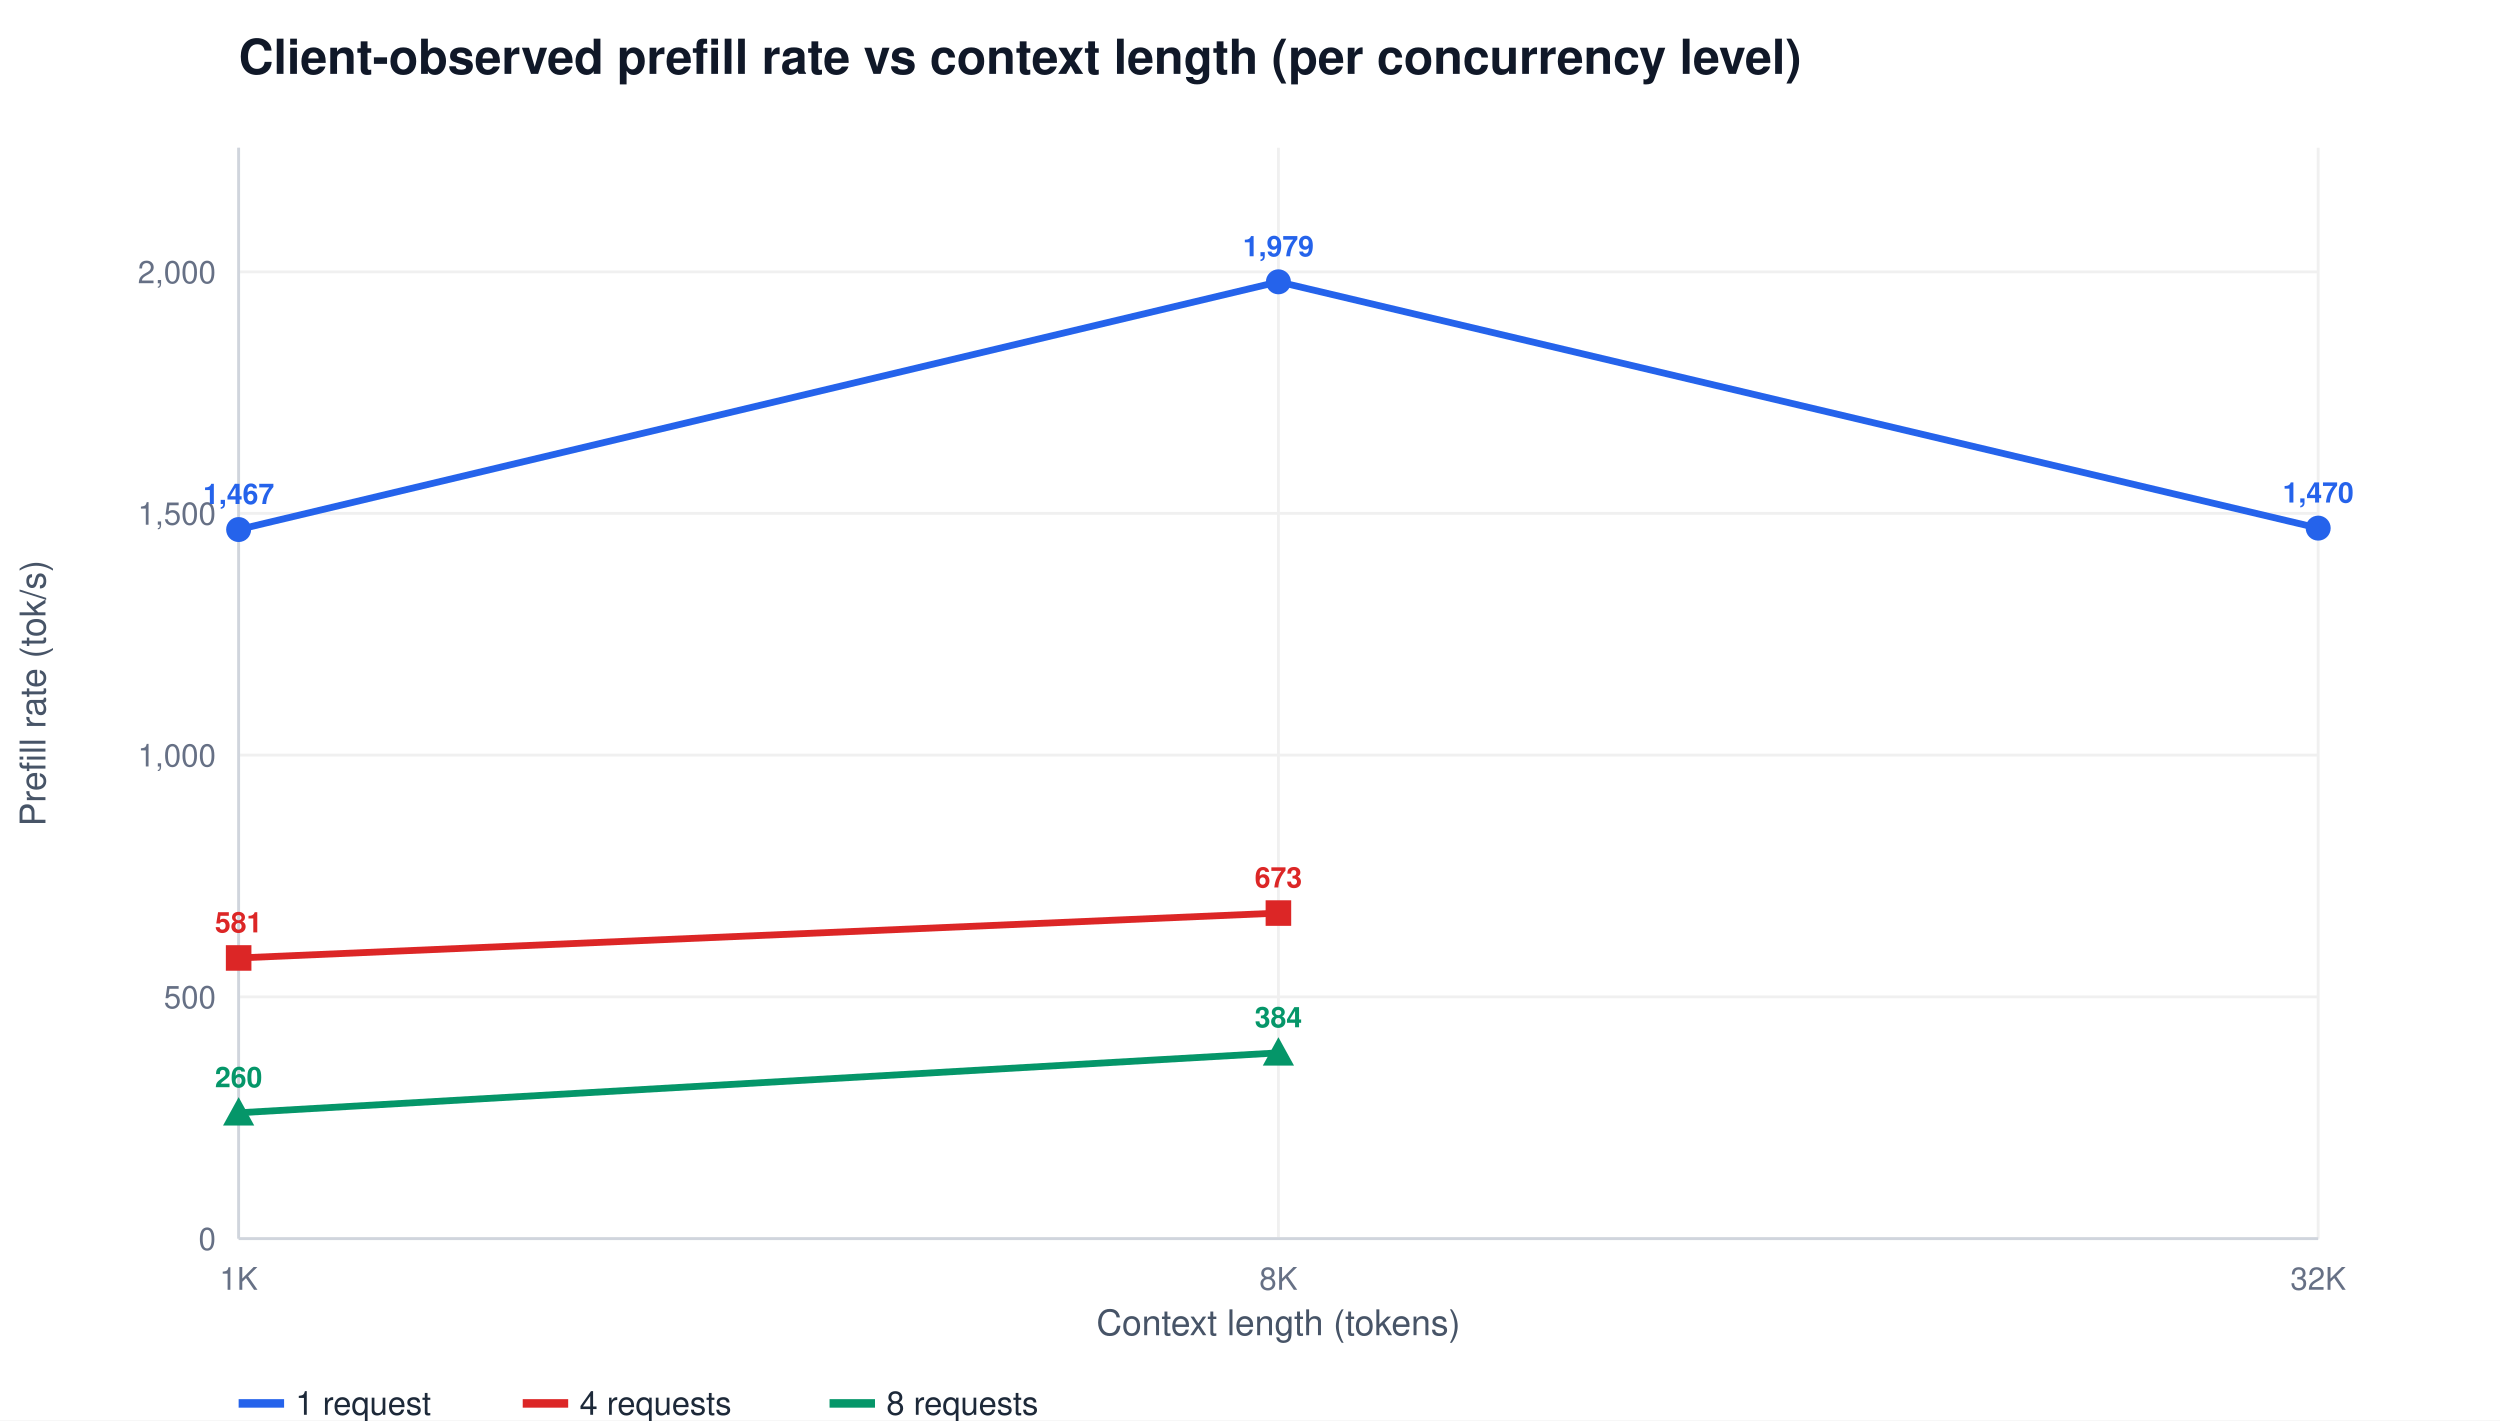
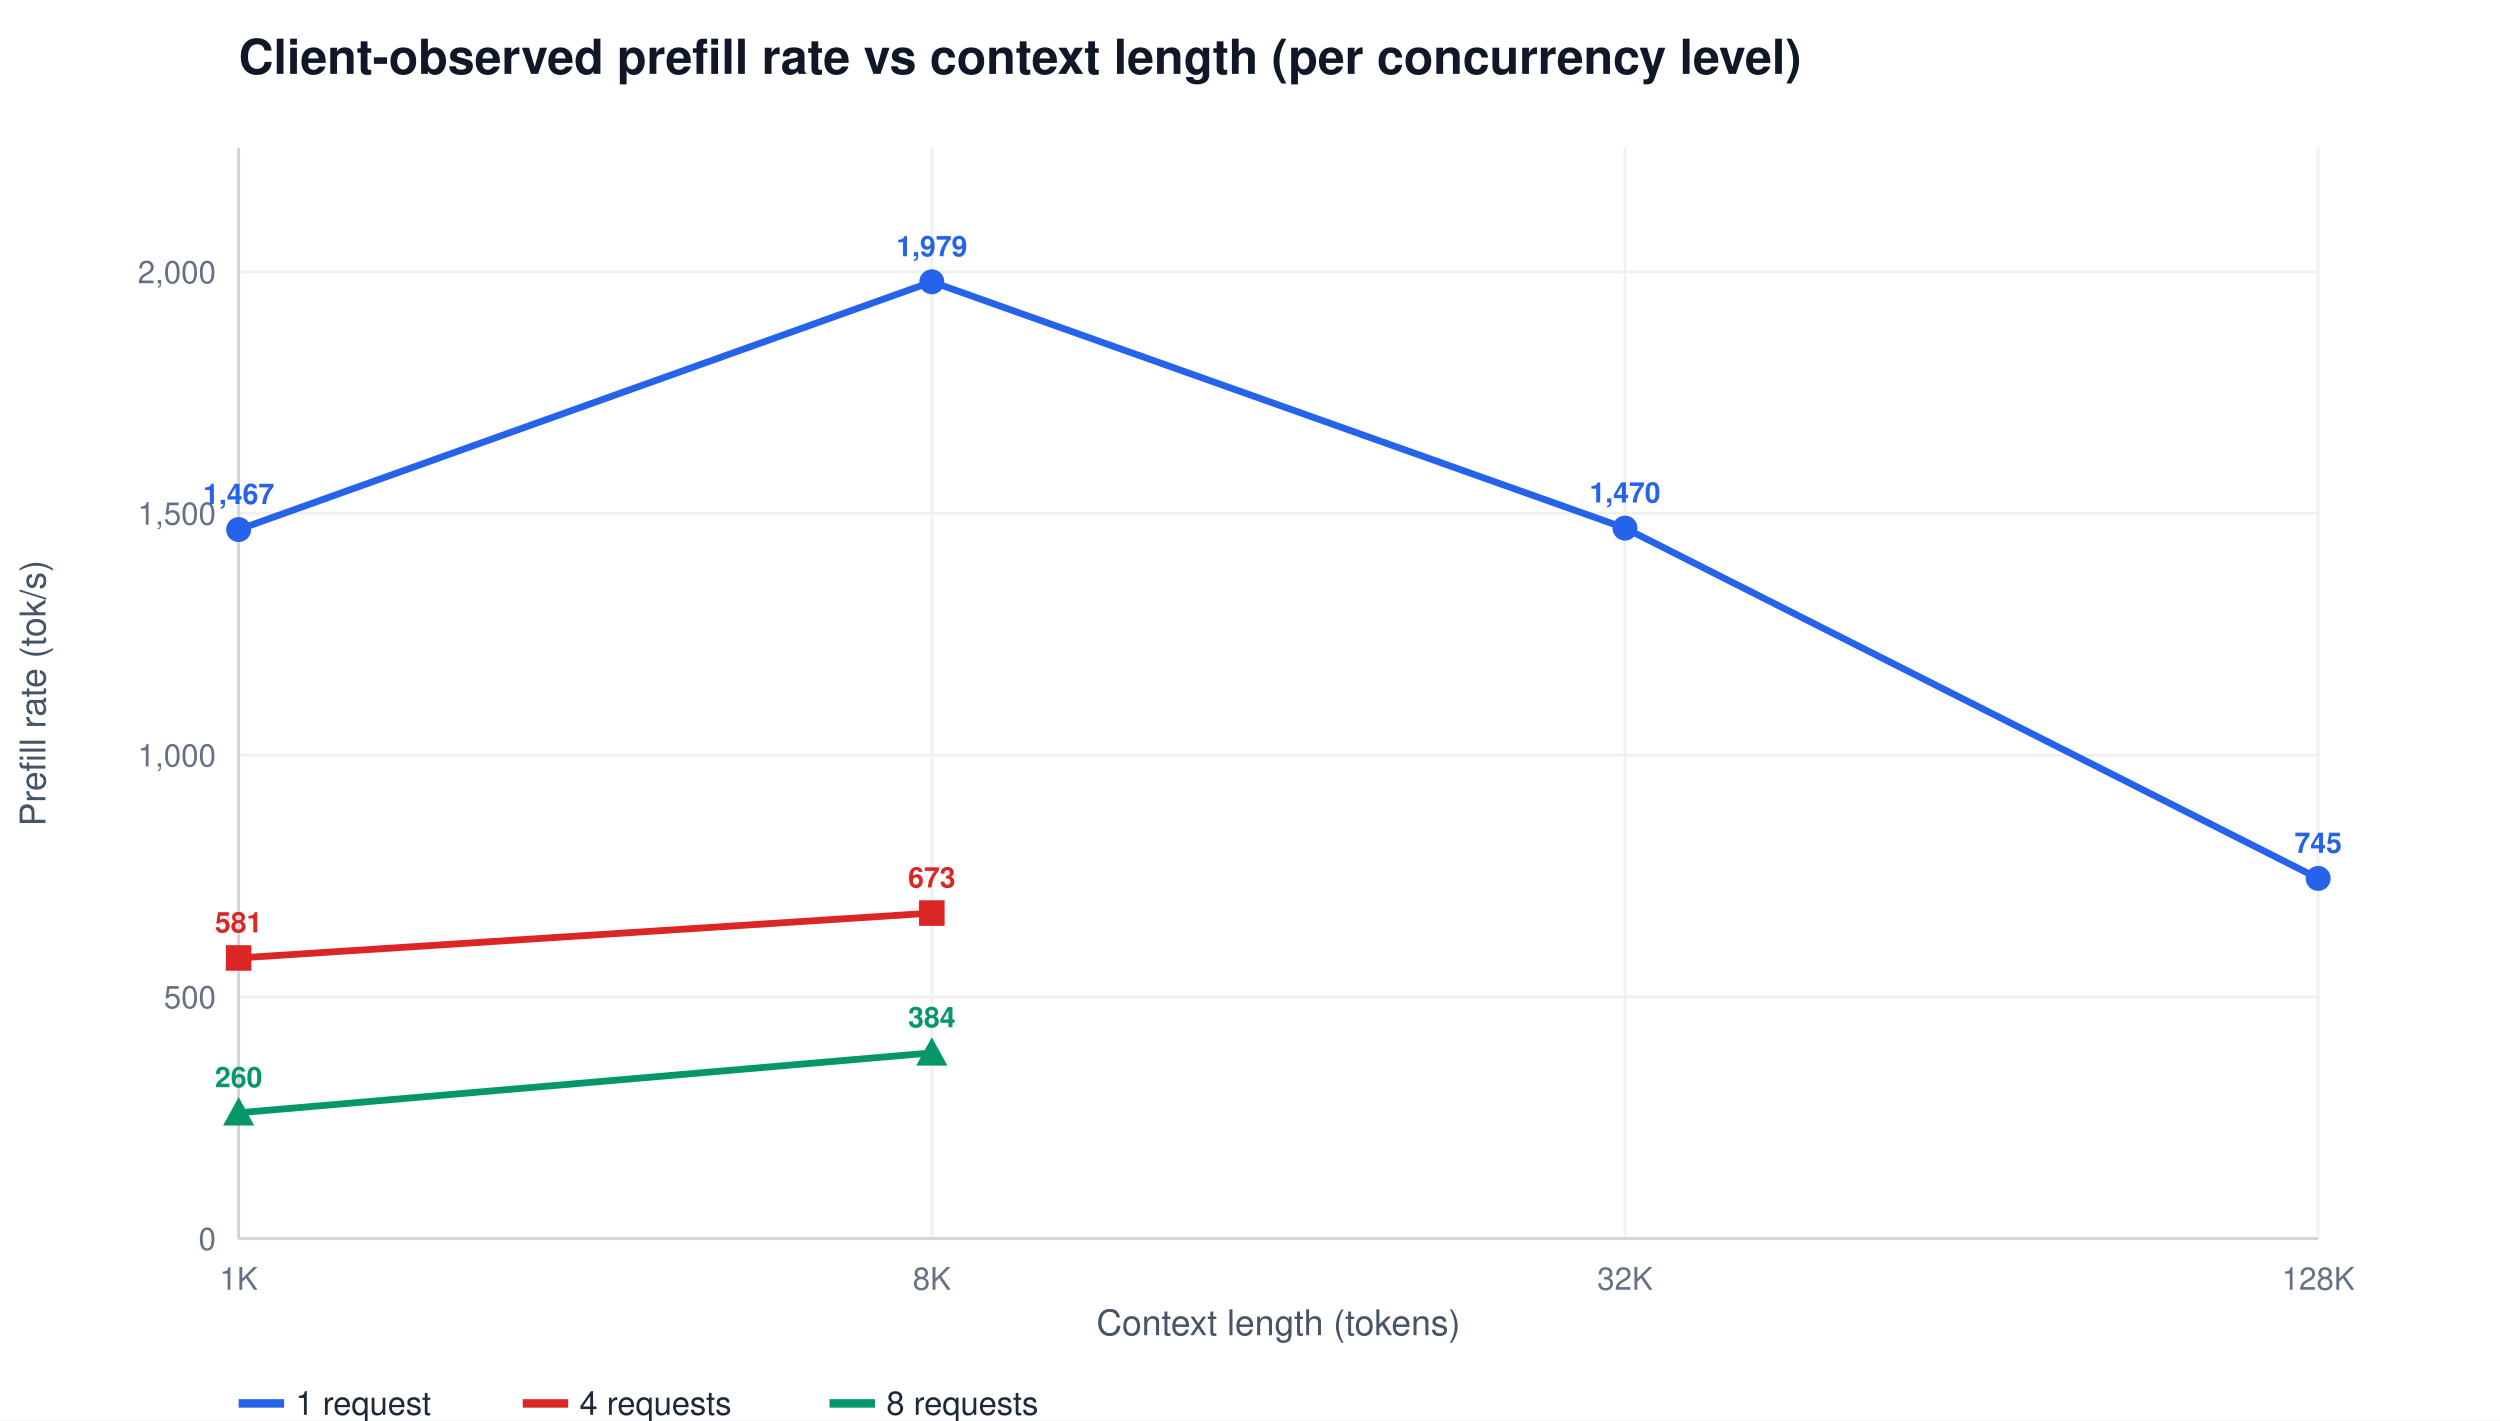
<svg xmlns="http://www.w3.org/2000/svg" width="880" height="500" viewBox="0 0 880 500" font-family="Segoe UI, Helvetica, Arial, sans-serif">
  <rect width="880" height="500" fill="#ffffff" />
  <text x="84" y="26" font-size="17" font-weight="600" fill="#101828">Client-observed prefill rate vs context length (per concurrency level)</text>
  <line x1="84" y1="436.0" x2="816" y2="436.0" stroke="#f0f0f0" stroke-width="1" />
  <text x="76" y="440.0" font-size="11" fill="#667085" text-anchor="end">0</text>
  <line x1="84" y1="350.9" x2="816" y2="350.9" stroke="#f0f0f0" stroke-width="1" />
  <text x="76" y="354.9" font-size="11" fill="#667085" text-anchor="end">500</text>
  <line x1="84" y1="265.8" x2="816" y2="265.8" stroke="#f0f0f0" stroke-width="1" />
  <text x="76" y="269.8" font-size="11" fill="#667085" text-anchor="end">1,000</text>
  <line x1="84" y1="180.7" x2="816" y2="180.7" stroke="#f0f0f0" stroke-width="1" />
  <text x="76" y="184.7" font-size="11" fill="#667085" text-anchor="end">1,500</text>
  <line x1="84" y1="95.7" x2="816" y2="95.7" stroke="#f0f0f0" stroke-width="1" />
  <text x="76" y="99.7" font-size="11" fill="#667085" text-anchor="end">2,000</text>
  <line x1="84.0" y1="52" x2="84.0" y2="436" stroke="#f0f0f0" stroke-width="1" />
  <text x="84.0" y="454" font-size="11" fill="#667085" text-anchor="middle">1K</text>
-   <line x1="450.0" y1="52" x2="450.0" y2="436" stroke="#f0f0f0" stroke-width="1" />
-   <text x="450.0" y="454" font-size="11" fill="#667085" text-anchor="middle">8K</text>
+   <line x1="328.0" y1="52" x2="328.0" y2="436" stroke="#f0f0f0" stroke-width="1" />
+   <text x="328.0" y="454" font-size="11" fill="#667085" text-anchor="middle">8K</text>
+   <line x1="572.0" y1="52" x2="572.0" y2="436" stroke="#f0f0f0" stroke-width="1" />
+   <text x="572.0" y="454" font-size="11" fill="#667085" text-anchor="middle">32K</text>
  <line x1="816.0" y1="52" x2="816.0" y2="436" stroke="#f0f0f0" stroke-width="1" />
-   <text x="816.0" y="454" font-size="11" fill="#667085" text-anchor="middle">32K</text>
+   <text x="816.0" y="454" font-size="11" fill="#667085" text-anchor="middle">128K</text>
  <line x1="84" y1="436" x2="816" y2="436" stroke="#d0d5dd" stroke-width="1" />
  <line x1="84" y1="52" x2="84" y2="436" stroke="#d0d5dd" stroke-width="1" />
-   <polyline points="84.0,186.4 450.0,99.2 816.0,185.9" fill="none" stroke="#2563eb" stroke-width="2.4" />
+   <polyline points="84.0,186.4 328.0,99.2 572.0,185.9 816.0,309.2" fill="none" stroke="#2563eb" stroke-width="2.4" />
  <circle cx="84.0" cy="186.4" r="4.4" fill="#2563eb" />
-   <circle cx="450.0" cy="99.2" r="4.4" fill="#2563eb" />
-   <circle cx="816.0" cy="185.9" r="4.4" fill="#2563eb" />
-   <polyline points="84.0,337.2 450.0,321.4" fill="none" stroke="#dc2626" stroke-width="2.4" />
+   <circle cx="328.0" cy="99.2" r="4.4" fill="#2563eb" />
+   <circle cx="572.0" cy="185.9" r="4.4" fill="#2563eb" />
+   <circle cx="816.0" cy="309.2" r="4.4" fill="#2563eb" />
+   <polyline points="84.0,337.2 328.0,321.4" fill="none" stroke="#dc2626" stroke-width="2.4" />
  <rect x="79.5" y="332.7" width="9" height="9" fill="#dc2626" />
-   <rect x="445.5" y="316.9" width="9" height="9" fill="#dc2626" />
-   <polyline points="84.0,391.7 450.0,370.6" fill="none" stroke="#059669" stroke-width="2.4" />
+   <rect x="323.5" y="316.9" width="9" height="9" fill="#dc2626" />
+   <polyline points="84.0,391.7 328.0,370.6" fill="none" stroke="#059669" stroke-width="2.4" />
  <polygon points="84.0,386.2 78.5,396.2 89.5,396.2" fill="#059669" />
-   <polygon points="450.0,365.1 444.5,375.1 455.5,375.1" fill="#059669" />
+   <polygon points="328.0,365.1 322.5,375.1 333.5,375.1" fill="#059669" />
  <text x="84.0" y="177.4" font-size="10" fill="#2563eb" text-anchor="middle" font-weight="600">1,467</text>
  <text x="84.0" y="328.2" font-size="10" fill="#dc2626" text-anchor="middle" font-weight="600">581</text>
  <text x="84.0" y="382.7" font-size="10" fill="#059669" text-anchor="middle" font-weight="600">260</text>
-   <text x="450.0" y="90.2" font-size="10" fill="#2563eb" text-anchor="middle" font-weight="600">1,979</text>
-   <text x="450.0" y="312.4" font-size="10" fill="#dc2626" text-anchor="middle" font-weight="600">673</text>
-   <text x="450.0" y="361.6" font-size="10" fill="#059669" text-anchor="middle" font-weight="600">384</text>
-   <text x="816.0" y="176.9" font-size="10" fill="#2563eb" text-anchor="middle" font-weight="600">1,470</text>
+   <text x="328.0" y="90.2" font-size="10" fill="#2563eb" text-anchor="middle" font-weight="600">1,979</text>
+   <text x="328.0" y="312.4" font-size="10" fill="#dc2626" text-anchor="middle" font-weight="600">673</text>
+   <text x="328.0" y="361.6" font-size="10" fill="#059669" text-anchor="middle" font-weight="600">384</text>
+   <text x="572.0" y="176.9" font-size="10" fill="#2563eb" text-anchor="middle" font-weight="600">1,470</text>
+   <text x="816.0" y="300.2" font-size="10" fill="#2563eb" text-anchor="middle" font-weight="600">745</text>
  <line x1="84" y1="494" x2="100" y2="494" stroke="#2563eb" stroke-width="3" />
  <text x="104" y="498" font-size="11.5" fill="#1d2939">1 request</text>
  <line x1="184" y1="494" x2="200" y2="494" stroke="#dc2626" stroke-width="3" />
  <text x="204" y="498" font-size="11.5" fill="#1d2939">4 requests</text>
  <line x1="292" y1="494" x2="308" y2="494" stroke="#059669" stroke-width="3" />
  <text x="312" y="498" font-size="11.5" fill="#1d2939">8 requests</text>
  <text x="450" y="470" font-size="12.5" fill="#475467" text-anchor="middle">Context length (tokens)</text>
  <text x="16" y="244" font-size="12.5" fill="#475467" text-anchor="middle" transform="rotate(-90 16 244)">Prefill rate (tok/s)</text>
</svg>
